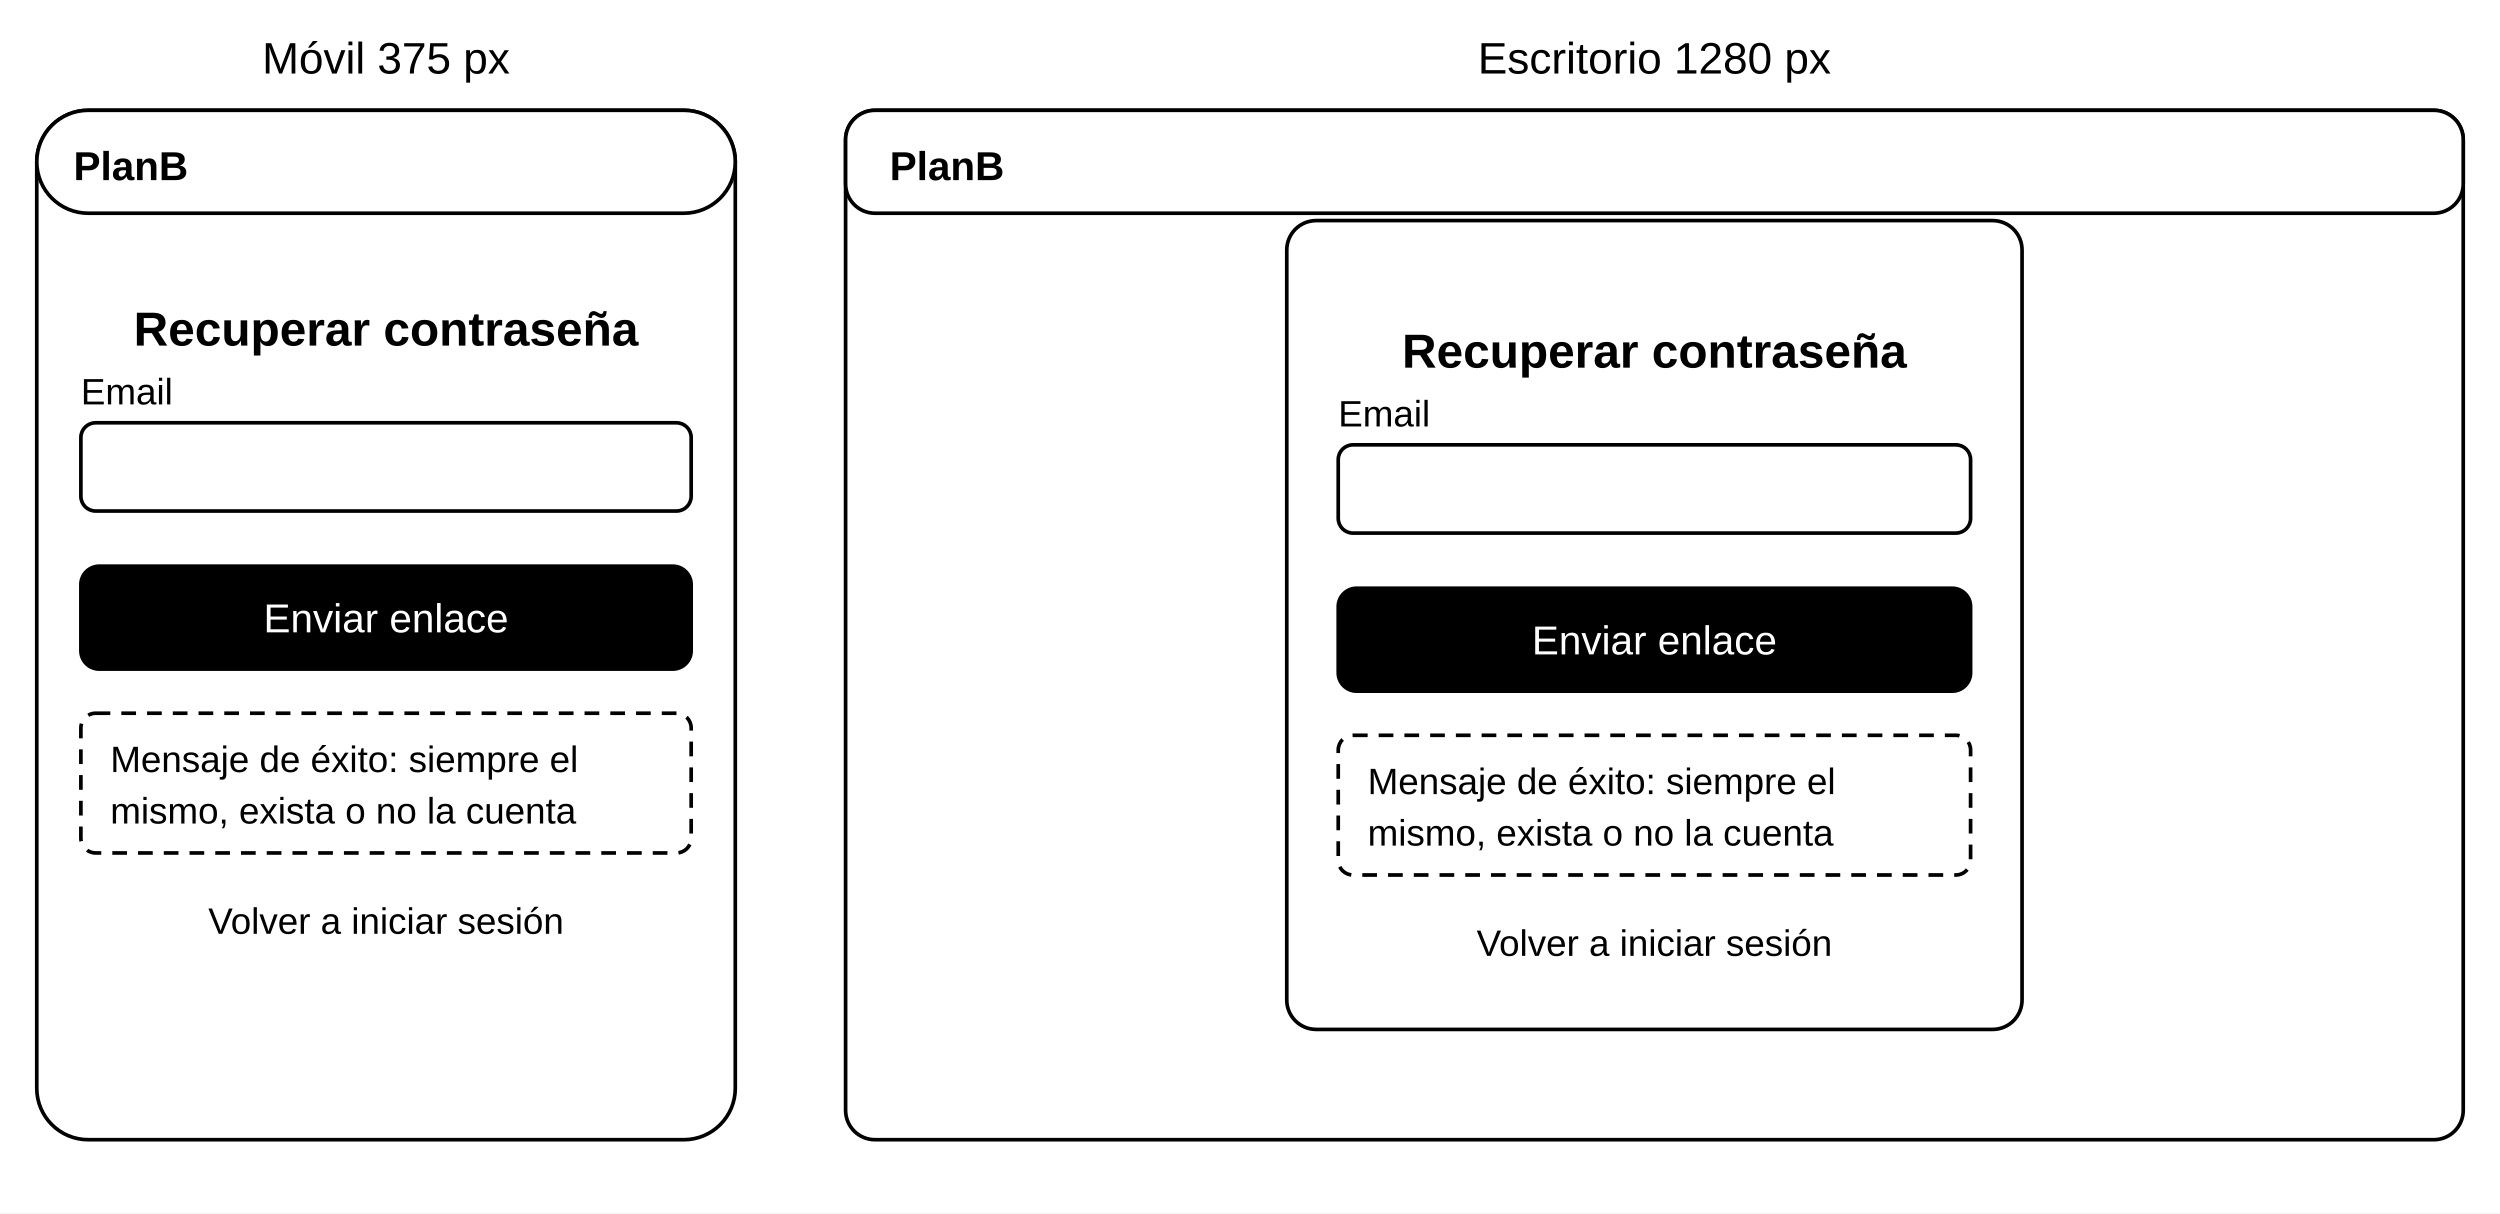
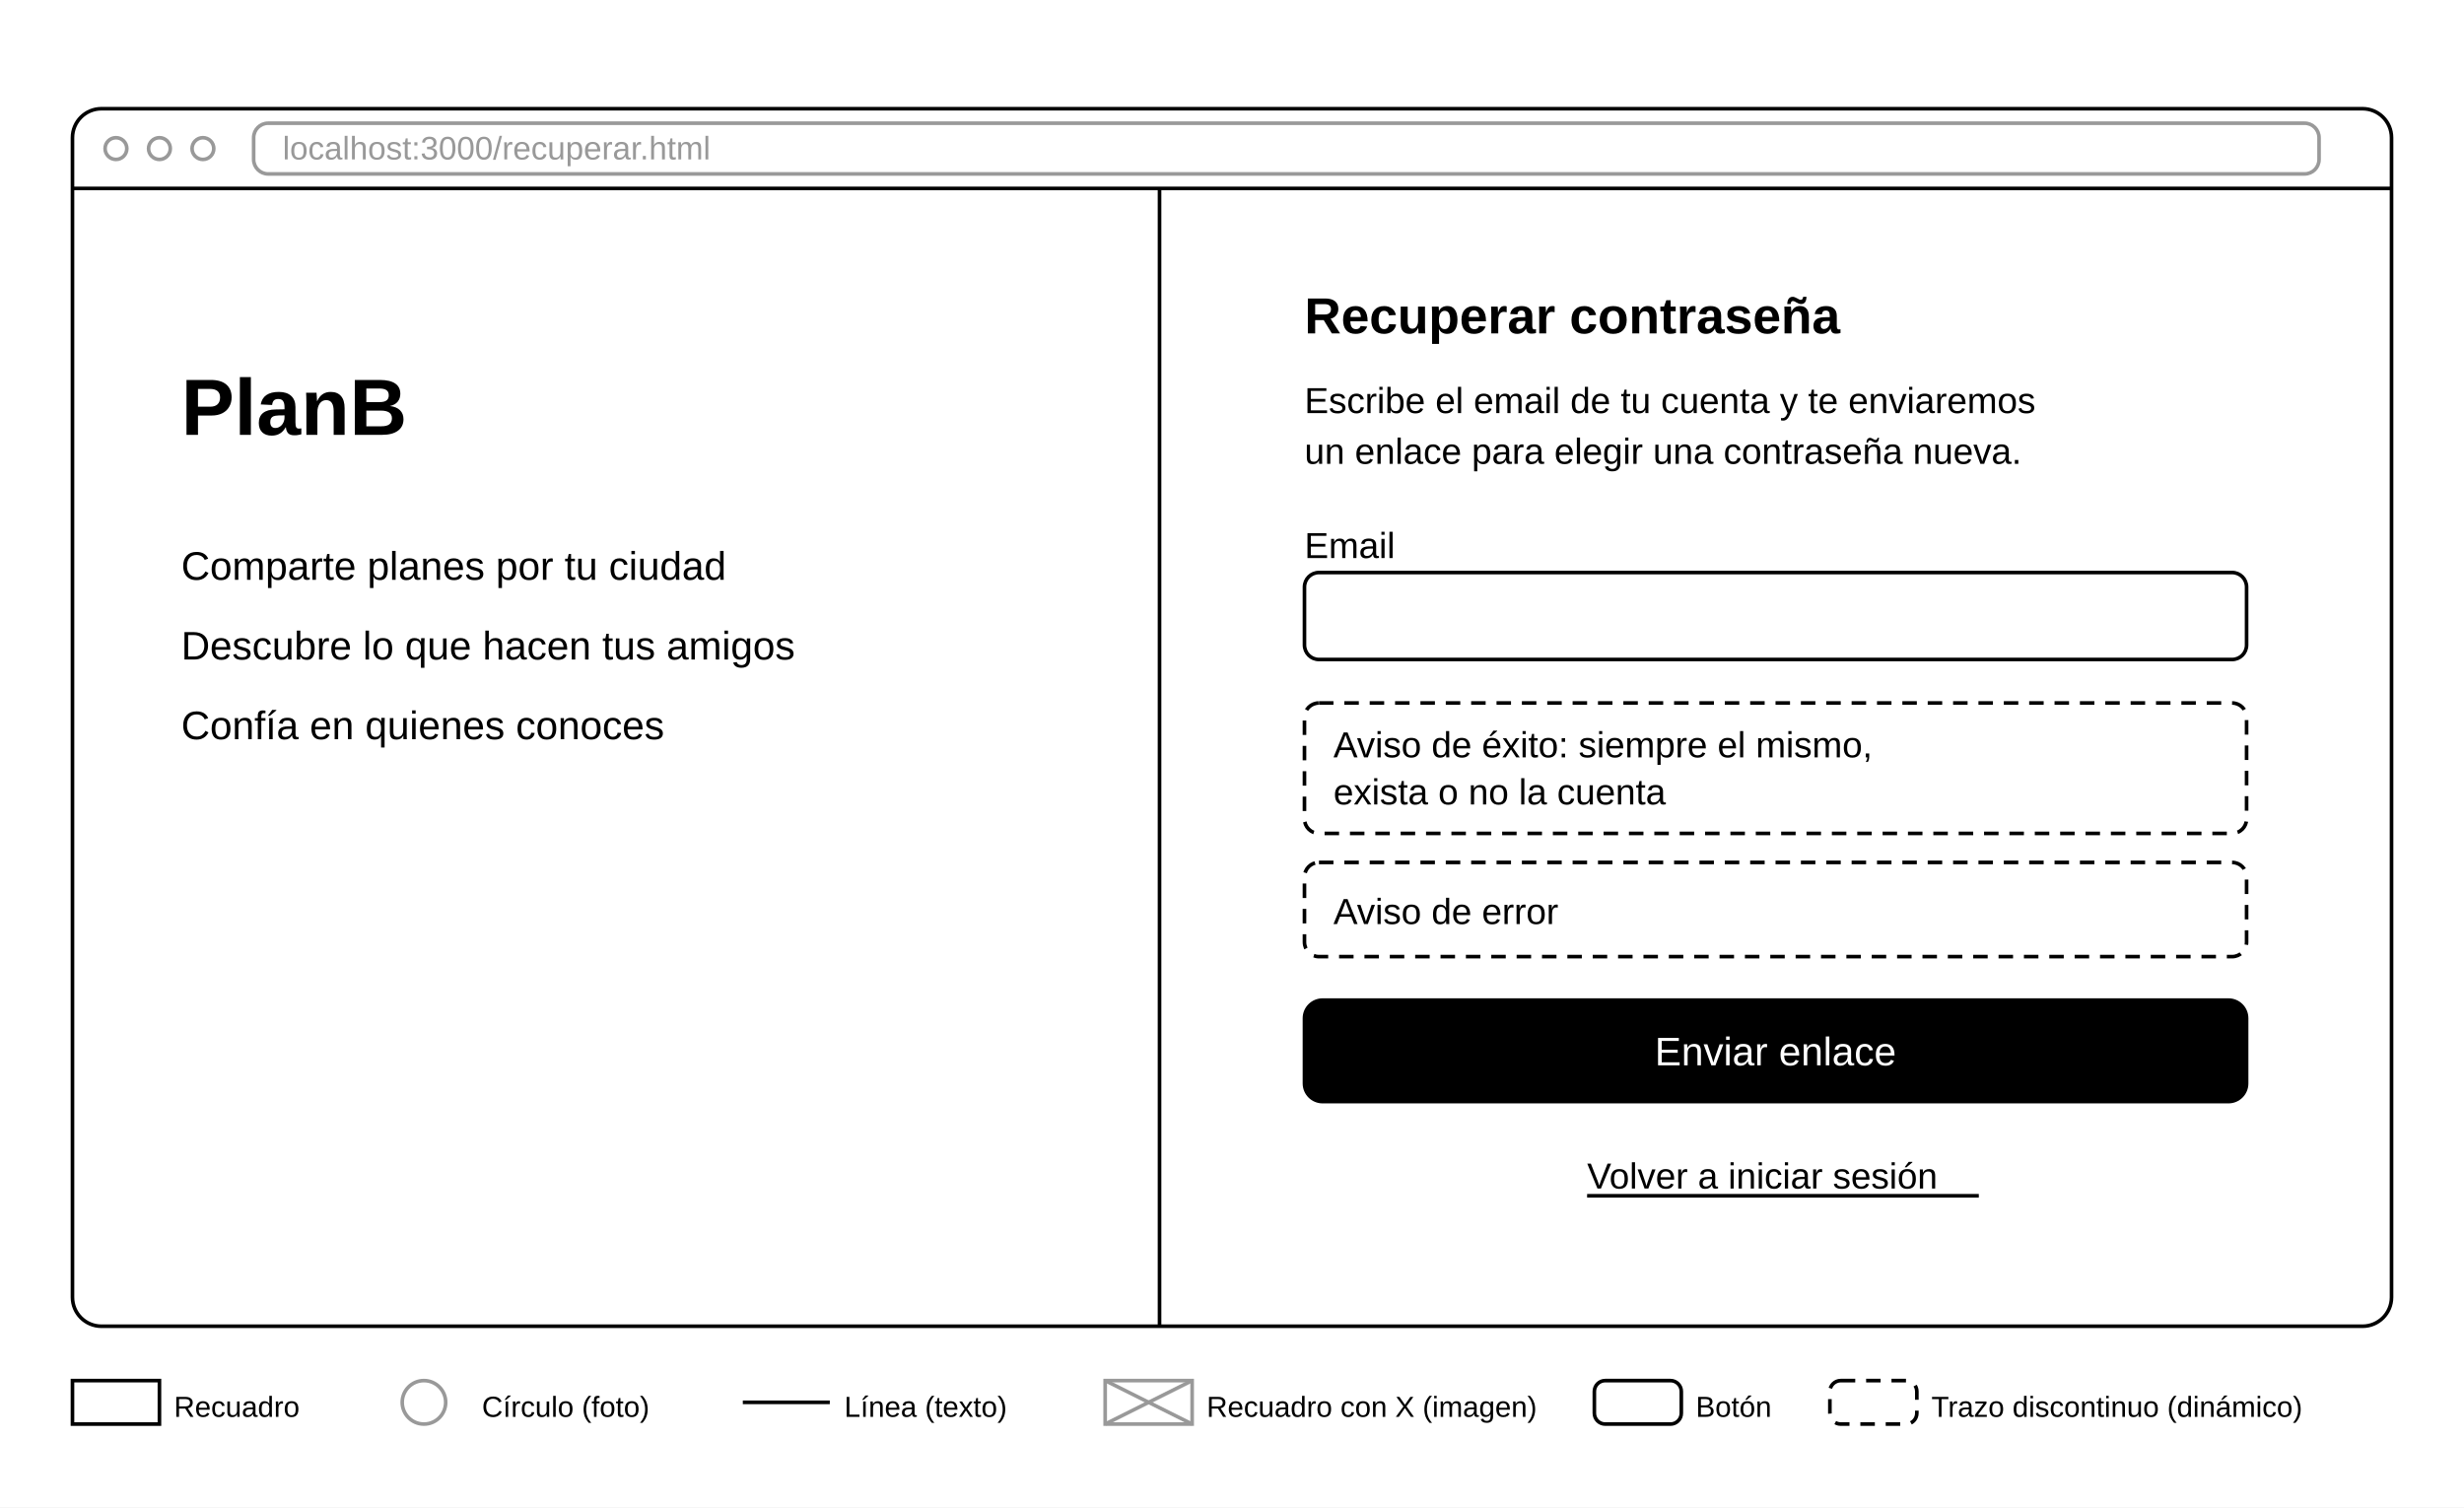
- <svg xmlns="http://www.w3.org/2000/svg" viewBox="0 0 680 330" width="680" height="330" role="img">
-   <rect width="680" height="330" fill="#fff" />
-   <text x="105" y="20" font-family="Arial, Helvetica, sans-serif" font-size="12" text-anchor="middle" fill="#000">Móvil 375 px</text>
-   <text x="450" y="20" font-family="Arial, Helvetica, sans-serif" font-size="12" text-anchor="middle" fill="#000">Escritorio 1280 px</text>
-   <rect x="10" y="30" width="190" height="280" rx="14" fill="#fff" stroke="#000" stroke-width="1" />
-   <rect x="10" y="30" width="190" height="28" rx="14" fill="#fff" stroke="#000" stroke-width="1" />
-   <text x="20" y="49" font-family="Arial, Helvetica, sans-serif" font-size="11" text-anchor="start" fill="#000" font-weight="bold">PlanB</text>
-   <text x="105.0" y="94" font-family="Arial, Helvetica, sans-serif" font-size="13" text-anchor="middle" fill="#000" font-weight="bold">Recuperar contraseña</text>
-   <text x="22" y="110" font-family="Arial, Helvetica, sans-serif" font-size="10" text-anchor="start" fill="#000">Email</text>
-   <rect x="22" y="115" width="166" height="24" rx="4" fill="#fff" stroke="#000" stroke-width="1" />
-   <rect x="22" y="154" width="166" height="28" rx="5" fill="#000" stroke="#000" stroke-width="1" />
-   <text x="105.0" y="172.0" font-family="Arial, Helvetica, sans-serif" font-size="11" text-anchor="middle" fill="#fff">Enviar enlace</text>
-   <rect x="22" y="194" width="166" height="38" rx="4" fill="#fff" stroke="#000" stroke-width="1" stroke-dasharray="4 3" />
-   <text x="30" y="210" font-family="Arial, Helvetica, sans-serif" font-size="10" text-anchor="start" fill="#000">Mensaje de éxito: siempre el</text>
-   <text x="30" y="224" font-family="Arial, Helvetica, sans-serif" font-size="10" text-anchor="start" fill="#000">mismo, exista o no la cuenta</text>
-   <text x="105.0" y="254" font-family="Arial, Helvetica, sans-serif" font-size="10" text-anchor="middle" fill="#000">Volver a iniciar sesión</text>
-   <rect x="230" y="30" width="440" height="280" rx="8" fill="#fff" stroke="#000" stroke-width="1" />
-   <rect x="230" y="30" width="440" height="28" rx="8" fill="#fff" stroke="#000" stroke-width="1" />
-   <text x="242" y="49" font-family="Arial, Helvetica, sans-serif" font-size="11" text-anchor="start" fill="#000" font-weight="bold">PlanB</text>
-   <rect x="350" y="60" width="200" height="220" rx="8" fill="#fff" stroke="#000" stroke-width="1" />
-   <text x="450.0" y="100" font-family="Arial, Helvetica, sans-serif" font-size="13" text-anchor="middle" fill="#000" font-weight="bold">Recuperar contraseña</text>
-   <text x="364" y="116" font-family="Arial, Helvetica, sans-serif" font-size="10" text-anchor="start" fill="#000">Email</text>
-   <rect x="364" y="121" width="172" height="24" rx="4" fill="#fff" stroke="#000" stroke-width="1" />
-   <rect x="364" y="160" width="172" height="28" rx="5" fill="#000" stroke="#000" stroke-width="1" />
-   <text x="450.0" y="178.0" font-family="Arial, Helvetica, sans-serif" font-size="11" text-anchor="middle" fill="#fff">Enviar enlace</text>
-   <rect x="364" y="200" width="172" height="38" rx="4" fill="#fff" stroke="#000" stroke-width="1" stroke-dasharray="4 3" />
-   <text x="372" y="216" font-family="Arial, Helvetica, sans-serif" font-size="10" text-anchor="start" fill="#000">Mensaje de éxito: siempre el</text>
-   <text x="372" y="230" font-family="Arial, Helvetica, sans-serif" font-size="10" text-anchor="start" fill="#000">mismo, exista o no la cuenta</text>
-   <text x="450.0" y="260" font-family="Arial, Helvetica, sans-serif" font-size="10" text-anchor="middle" fill="#000">Volver a iniciar sesión</text>
+ <svg xmlns="http://www.w3.org/2000/svg" viewBox="0 0 680 416" width="680" height="416" role="img">
+   <rect width="680" height="416" fill="#fff" />
+   <rect x="20" y="30" width="640" height="336" rx="8" fill="#fff" stroke="#000" stroke-width="1" />
+   <line x1="20" y1="52" x2="660" y2="52" stroke="#000" stroke-width="1" />
+   <circle cx="32" cy="41" r="3" fill="#fff" stroke="#999" stroke-width="1" />
+   <circle cx="44" cy="41" r="3" fill="#fff" stroke="#999" stroke-width="1" />
+   <circle cx="56" cy="41" r="3" fill="#fff" stroke="#999" stroke-width="1" />
+   <rect x="70" y="34" width="570" height="14" rx="4" fill="#fff" stroke="#999" stroke-width="1" />
+   <text x="78" y="44" font-family="Arial, Helvetica, sans-serif" font-size="9" text-anchor="start" fill="#999">localhost:3000/recuperar.html</text>
+   <line x1="320" y1="52" x2="320" y2="366" stroke="#000" stroke-width="1" />
+   <text x="50" y="120" font-family="Arial, Helvetica, sans-serif" font-size="22" text-anchor="start" fill="#000" font-weight="bold">PlanB</text>
+   <text x="50" y="160" font-family="Arial, Helvetica, sans-serif" font-size="11" text-anchor="start" fill="#000">Comparte planes por tu ciudad</text>
+   <text x="50" y="182" font-family="Arial, Helvetica, sans-serif" font-size="11" text-anchor="start" fill="#000">Descubre lo que hacen tus amigos</text>
+   <text x="50" y="204" font-family="Arial, Helvetica, sans-serif" font-size="11" text-anchor="start" fill="#000">Confía en quienes conoces</text>
+   <text x="360" y="92" font-family="Arial, Helvetica, sans-serif" font-size="14" text-anchor="start" fill="#000" font-weight="bold">Recuperar contraseña</text>
+   <text x="360" y="114" font-family="Arial, Helvetica, sans-serif" font-size="10" text-anchor="start" fill="#000">Escribe el email de tu cuenta y te enviaremos</text>
+   <text x="360" y="128" font-family="Arial, Helvetica, sans-serif" font-size="10" text-anchor="start" fill="#000">un enlace para elegir una contraseña nueva.</text>
+   <text x="360" y="154" font-family="Arial, Helvetica, sans-serif" font-size="10" text-anchor="start" fill="#000">Email</text>
+   <rect x="360" y="158" width="260" height="24" rx="4" fill="#fff" stroke="#000" stroke-width="1" />
+   <rect x="360" y="194" width="260" height="36" rx="4" fill="#fff" stroke="#000" stroke-width="1" stroke-dasharray="4 3" />
+   <text x="368" y="209" font-family="Arial, Helvetica, sans-serif" font-size="10" text-anchor="start" fill="#000">Aviso de éxito: siempre el mismo,</text>
+   <text x="368" y="222" font-family="Arial, Helvetica, sans-serif" font-size="10" text-anchor="start" fill="#000">exista o no la cuenta</text>
+   <rect x="360" y="238" width="260" height="26" rx="4" fill="#fff" stroke="#000" stroke-width="1" stroke-dasharray="4 3" />
+   <text x="368" y="255" font-family="Arial, Helvetica, sans-serif" font-size="10" text-anchor="start" fill="#000">Aviso de error</text>
+   <rect x="360" y="276" width="260" height="28" rx="5" fill="#000" stroke="#000" stroke-width="1" />
+   <text x="490" y="294" font-family="Arial, Helvetica, sans-serif" font-size="11" text-anchor="middle" fill="#fff">Enviar enlace</text>
+   <text x="438" y="328" font-family="Arial, Helvetica, sans-serif" font-size="10" text-anchor="start" fill="#000">Volver a iniciar sesión</text>
+   <line x1="438" y1="330" x2="546.1" y2="330" stroke="#000" stroke-width="1" />
+   <rect x="20" y="381" width="24" height="12" fill="#fff" stroke="#000" stroke-width="1" />
+   <text x="48" y="391" font-family="Arial, Helvetica, sans-serif" font-size="8" text-anchor="start" fill="#000">Recuadro</text>
+   <circle cx="117" cy="387" r="6" fill="#fff" stroke="#999" stroke-width="1" />
+   <text x="133" y="391" font-family="Arial, Helvetica, sans-serif" font-size="8" text-anchor="start" fill="#000">Círculo (foto)</text>
+   <line x1="205" y1="387" x2="229" y2="387" stroke="#000" stroke-width="1" />
+   <text x="233" y="391" font-family="Arial, Helvetica, sans-serif" font-size="8" text-anchor="start" fill="#000">Línea (texto)</text>
+   <rect x="305" y="381" width="24" height="12" fill="#fff" stroke="#999" stroke-width="1" />
+   <line x1="305" y1="381" x2="329" y2="393" stroke="#999" stroke-width="1" />
+   <line x1="329" y1="381" x2="305" y2="393" stroke="#999" stroke-width="1" />
+   <text x="333" y="391" font-family="Arial, Helvetica, sans-serif" font-size="8" text-anchor="start" fill="#000">Recuadro con X (imagen)</text>
+   <rect x="440" y="381" width="24" height="12" rx="3" fill="#fff" stroke="#000" stroke-width="1" />
+   <text x="468" y="391" font-family="Arial, Helvetica, sans-serif" font-size="8" text-anchor="start" fill="#000">Botón</text>
+   <rect x="505" y="381" width="24" height="12" rx="3" fill="#fff" stroke="#000" stroke-width="1" stroke-dasharray="4 3" />
+   <text x="533" y="391" font-family="Arial, Helvetica, sans-serif" font-size="8" text-anchor="start" fill="#000">Trazo discontinuo (dinámico)</text>
</svg>
